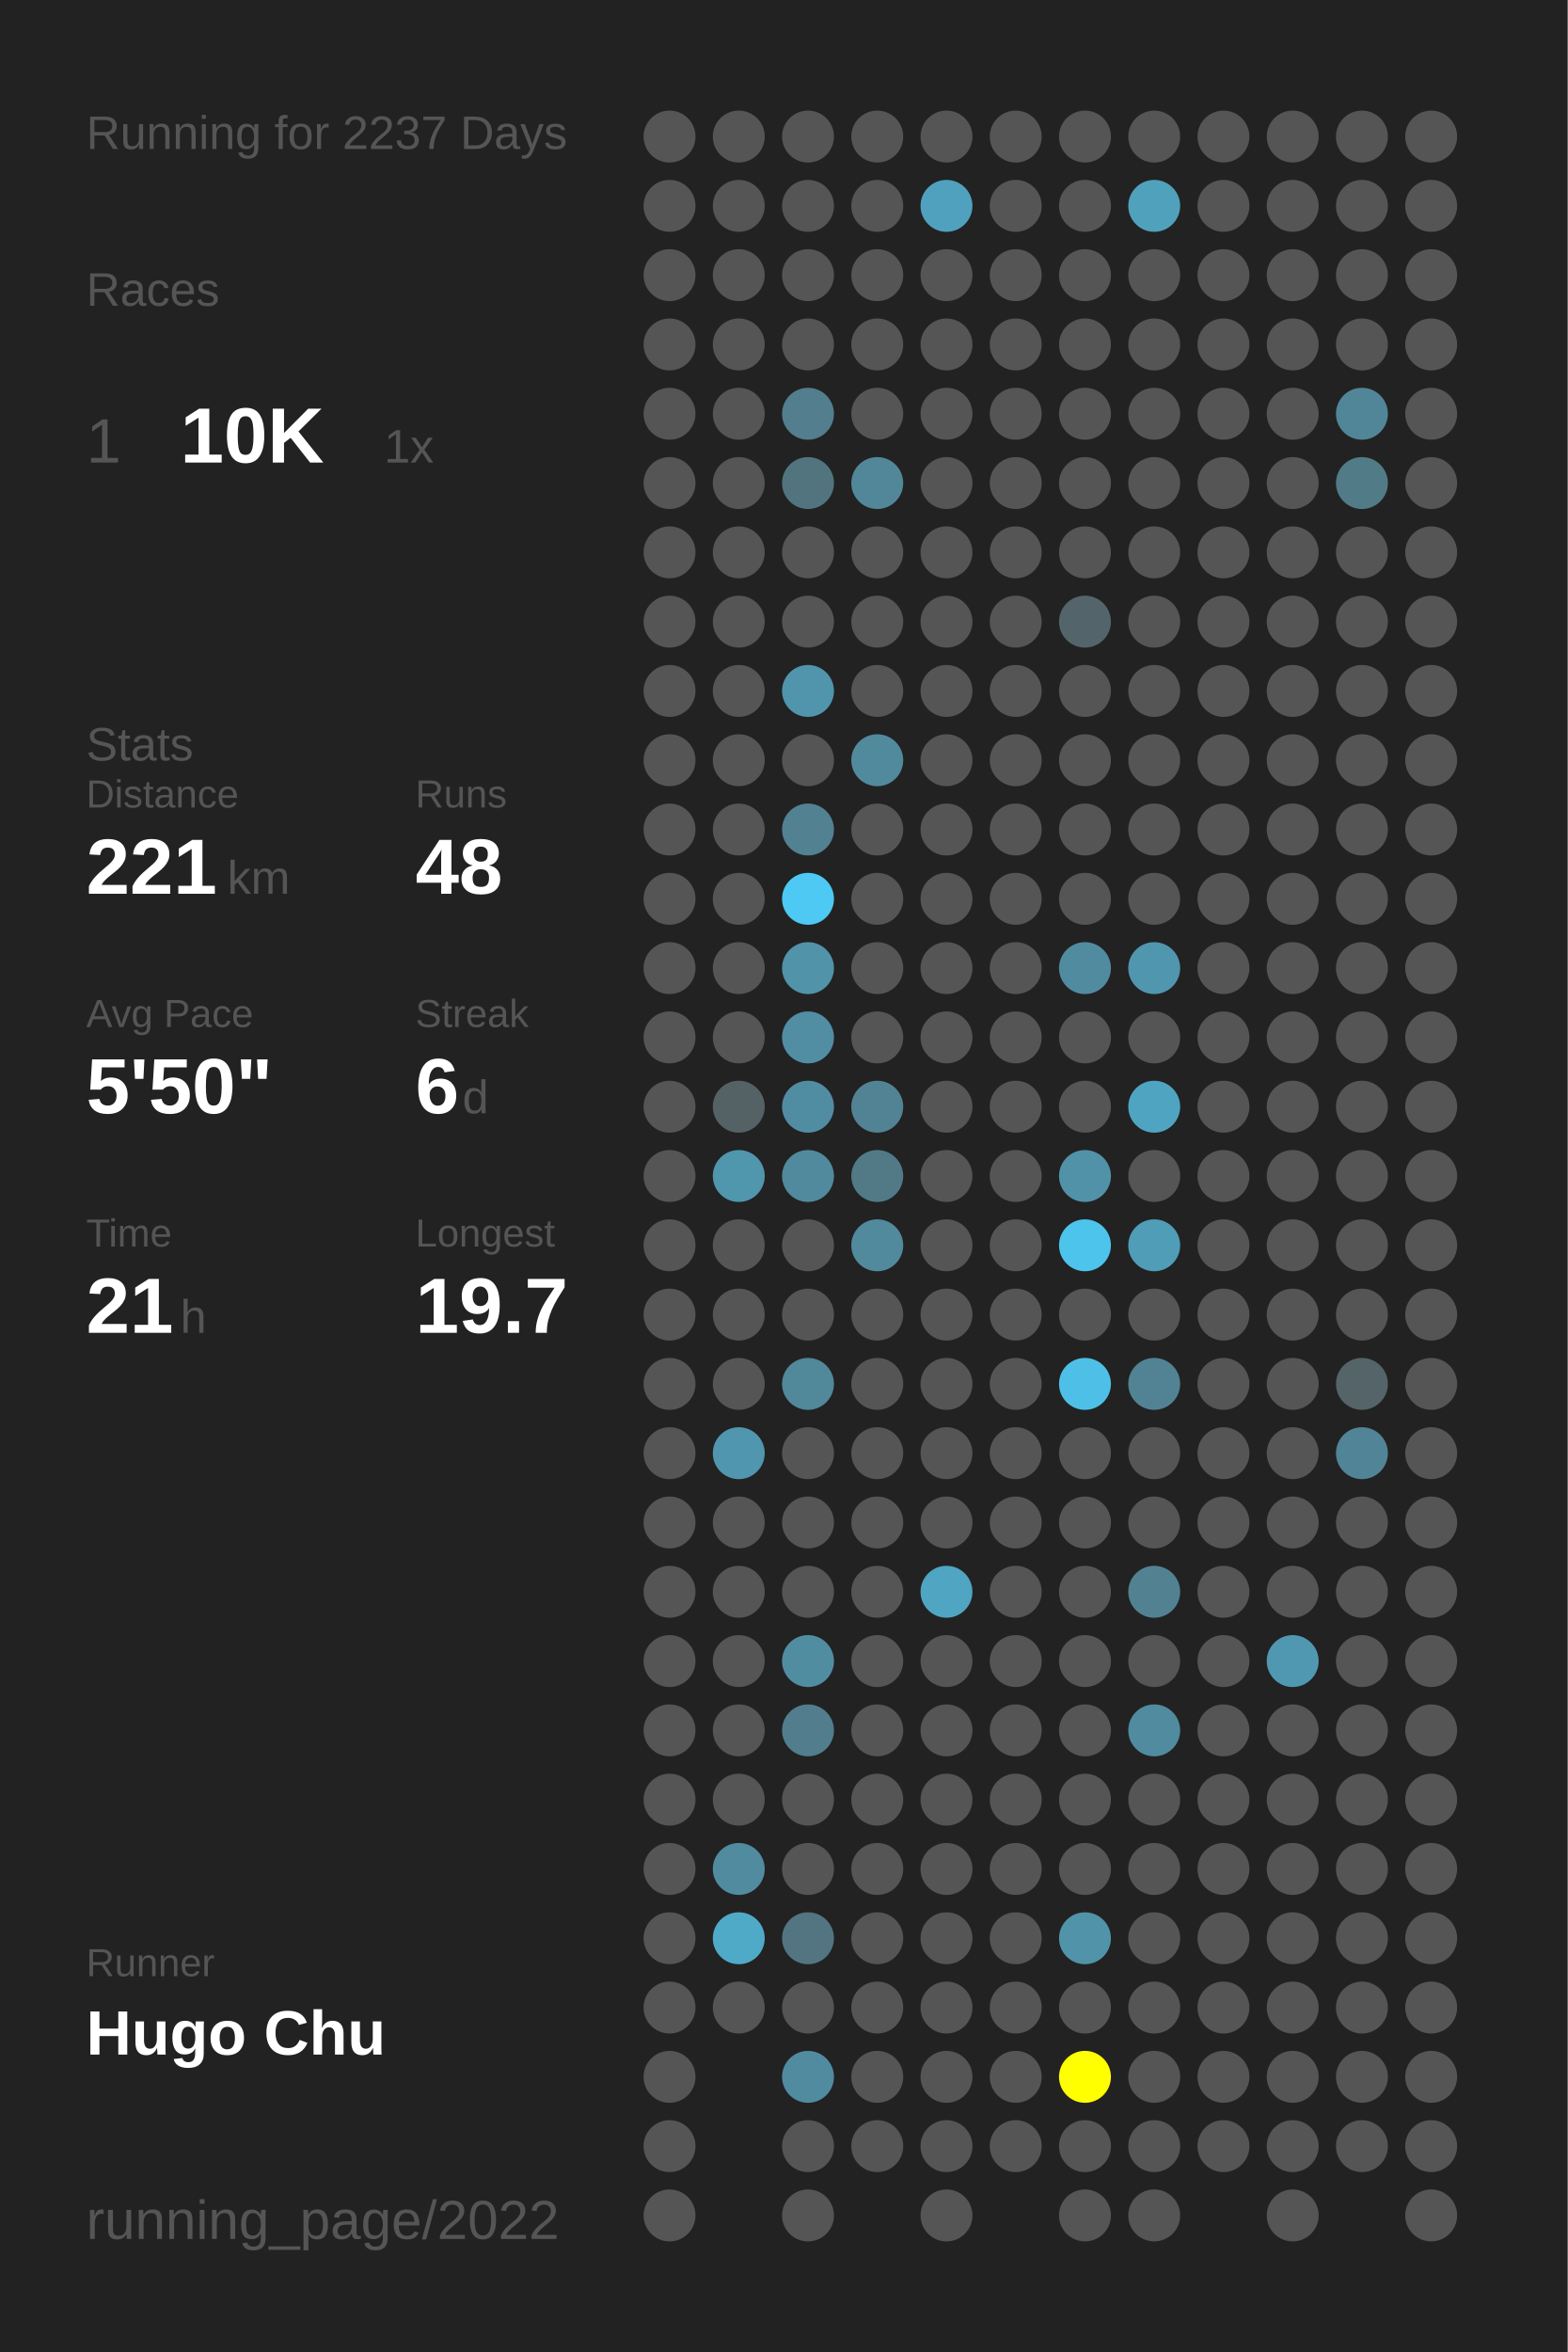
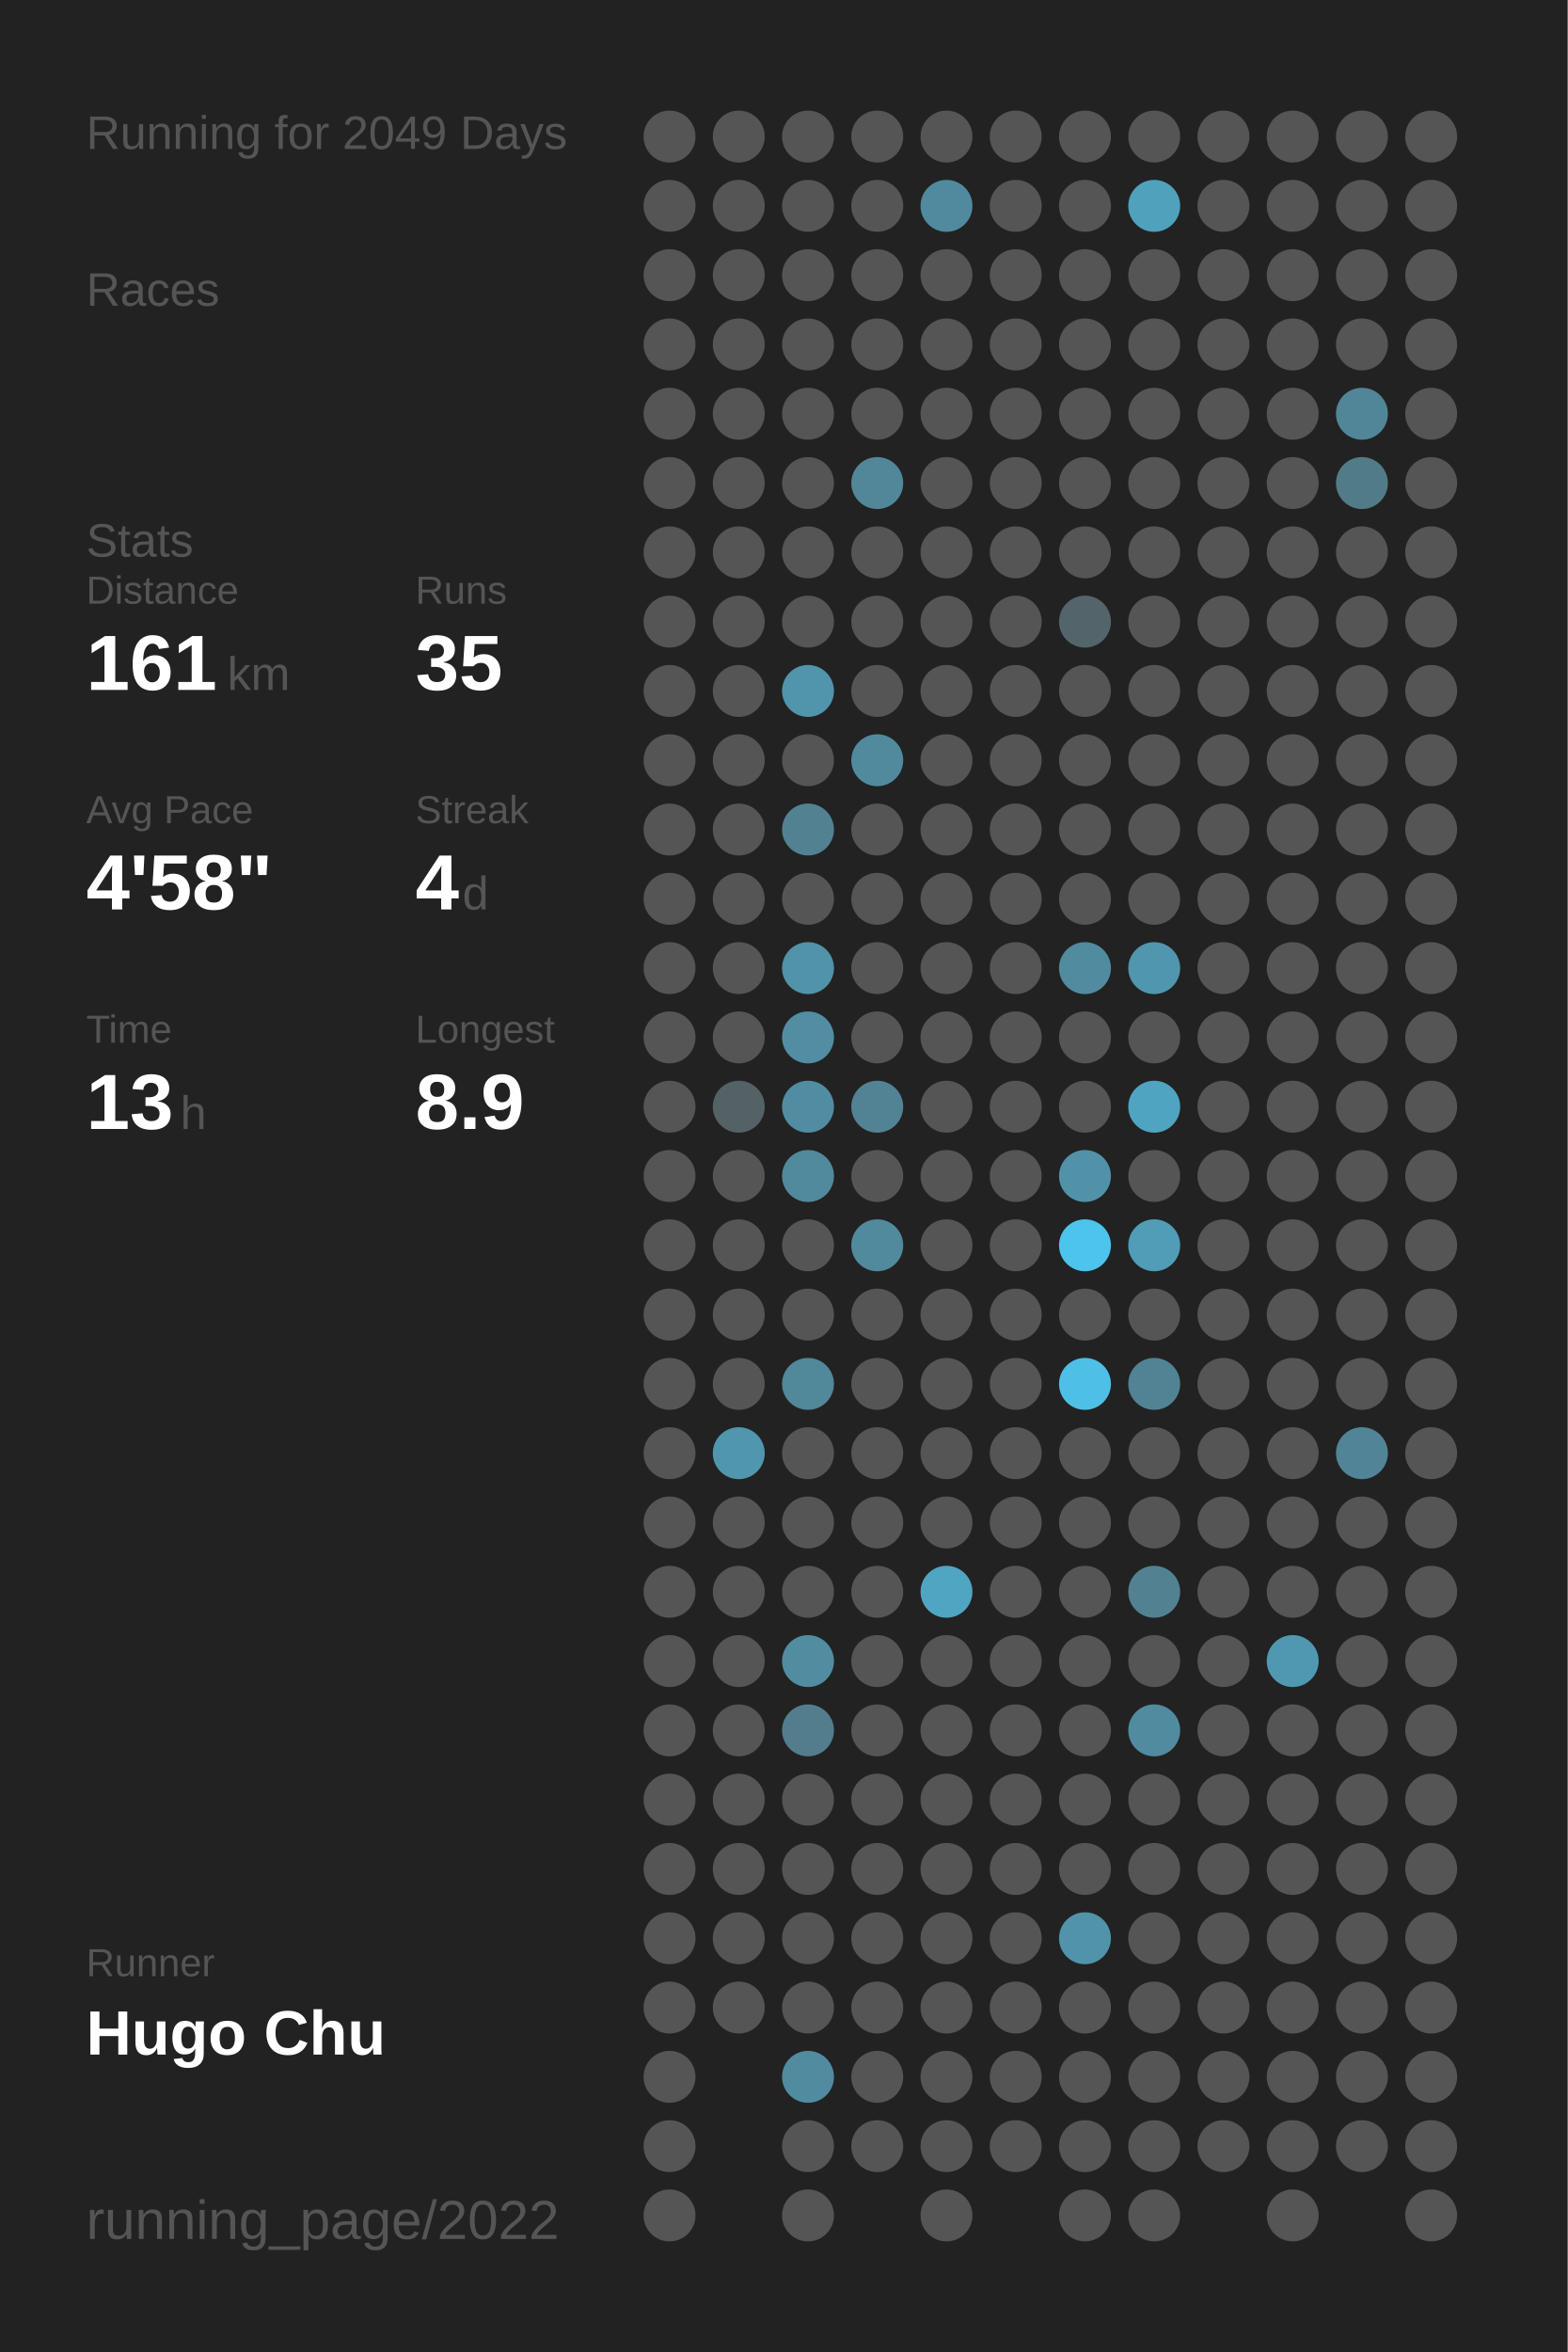
<svg xmlns="http://www.w3.org/2000/svg" baseProfile="full" height="300mm" version="1.1" viewBox="0,0,200,300" width="200mm">
  <defs />
  <rect fill="#222222" height="300" width="200" x="0" y="0" />
-   <text fill="#555555" style="font-size:6px; font-family:Arial;" x="11" y="19">Running for 2237 Days</text>
+   <text fill="#555555" style="font-size:6px; font-family:Arial;" x="11" y="19">Running for 2049 Days</text>
  <text fill="#555555" style="font-size:6px; font-family:Arial;" x="11" y="39">Races</text>
-   <text fill="#555555" style="font-size:8px; font-family:Arial;" x="11" y="59">1</text>
-   <text fill="#FFFFFF" style="font-size:10px; font-family:Arial; font-weight:bold;" x="23" y="59">10K</text>
-   <text fill="#555555" style="font-size:6px; font-family:Arial;" x="49" y="59">1x</text>
-   <text fill="#555555" style="font-size:6px; font-family:Arial;" x="11" y="97">Stats</text>
-   <text fill="#555555" style="font-size:5px; font-family:Arial;" x="11" y="103">Distance</text>
-   <text fill="#FFFFFF" style="font-size:10px; font-family:Arial; font-weight:bold;" x="11" y="114">221</text>
-   <text fill="#555555" style="font-size:6px; font-family:Arial;" x="29" y="114">km</text>
-   <text fill="#555555" style="font-size:5px; font-family:Arial;" x="53" y="103">Runs</text>
-   <text fill="#FFFFFF" style="font-size:10px; font-family:Arial; font-weight:bold;" x="53" y="114">48</text>
-   <text fill="#555555" style="font-size:5px; font-family:Arial;" x="11" y="131">Avg Pace</text>
-   <text fill="#FFFFFF" style="font-size:10px; font-family:Arial; font-weight:bold;" x="11" y="142">5'50"</text>
-   <text fill="#555555" style="font-size:5px; font-family:Arial;" x="53" y="131">Streak</text>
-   <text fill="#FFFFFF" style="font-size:10px; font-family:Arial; font-weight:bold;" x="53" y="142">6</text>
-   <text fill="#555555" style="font-size:6px; font-family:Arial;" x="59" y="142">d</text>
-   <text fill="#555555" style="font-size:5px; font-family:Arial;" x="11" y="159">Time</text>
-   <text fill="#FFFFFF" style="font-size:10px; font-family:Arial; font-weight:bold;" x="11" y="170">21</text>
-   <text fill="#555555" style="font-size:6px; font-family:Arial;" x="23" y="170">h</text>
-   <text fill="#555555" style="font-size:5px; font-family:Arial;" x="53" y="159">Longest</text>
-   <text fill="#FFFFFF" style="font-size:10px; font-family:Arial; font-weight:bold;" x="53" y="170">19.7</text>
+   <text fill="#555555" style="font-size:6px; font-family:Arial;" x="11" y="71">Stats</text>
+   <text fill="#555555" style="font-size:5px; font-family:Arial;" x="11" y="77">Distance</text>
+   <text fill="#FFFFFF" style="font-size:10px; font-family:Arial; font-weight:bold;" x="11" y="88">161</text>
+   <text fill="#555555" style="font-size:6px; font-family:Arial;" x="29" y="88">km</text>
+   <text fill="#555555" style="font-size:5px; font-family:Arial;" x="53" y="77">Runs</text>
+   <text fill="#FFFFFF" style="font-size:10px; font-family:Arial; font-weight:bold;" x="53" y="88">35</text>
+   <text fill="#555555" style="font-size:5px; font-family:Arial;" x="11" y="105">Avg Pace</text>
+   <text fill="#FFFFFF" style="font-size:10px; font-family:Arial; font-weight:bold;" x="11" y="116">4'58"</text>
+   <text fill="#555555" style="font-size:5px; font-family:Arial;" x="53" y="105">Streak</text>
+   <text fill="#FFFFFF" style="font-size:10px; font-family:Arial; font-weight:bold;" x="53" y="116">4</text>
+   <text fill="#555555" style="font-size:6px; font-family:Arial;" x="59" y="116">d</text>
+   <text fill="#555555" style="font-size:5px; font-family:Arial;" x="11" y="133">Time</text>
+   <text fill="#FFFFFF" style="font-size:10px; font-family:Arial; font-weight:bold;" x="11" y="144">13</text>
+   <text fill="#555555" style="font-size:6px; font-family:Arial;" x="23" y="144">h</text>
+   <text fill="#555555" style="font-size:5px; font-family:Arial;" x="53" y="133">Longest</text>
+   <text fill="#FFFFFF" style="font-size:10px; font-family:Arial; font-weight:bold;" x="53" y="144">8.9</text>
  <text fill="#555555" style="font-size:5px; font-family:Arial;" x="11" y="252.065">Runner</text>
  <text fill="#FFFFFF" style="font-size:8px; font-family:Arial; font-weight:bold;" x="11" y="262.065">Hugo Chu</text>
  <text fill="#555555" style="font-size:7px; font-family:Arial;" x="11" y="285.581">running_page/2022</text>
  <circle cx="85.417" cy="17.419" fill="#555555" r="3.312" />
  <circle cx="85.417" cy="26.258" fill="#555555" r="3.312" />
  <circle cx="85.417" cy="35.097" fill="#555555" r="3.312" />
  <circle cx="85.417" cy="43.935" fill="#555555" r="3.312" />
  <circle cx="85.417" cy="52.774" fill="#555555" r="3.312" />
  <circle cx="85.417" cy="61.613" fill="#555555" r="3.312" />
  <circle cx="85.417" cy="70.452" fill="#555555" r="3.312" />
  <circle cx="85.417" cy="79.29" fill="#555555" r="3.312" />
  <circle cx="85.417" cy="88.129" fill="#555555" r="3.312" />
  <circle cx="85.417" cy="96.968" fill="#555555" r="3.312" />
  <circle cx="85.417" cy="105.806" fill="#555555" r="3.312" />
  <circle cx="85.417" cy="114.645" fill="#555555" r="3.312" />
  <circle cx="85.417" cy="123.484" fill="#555555" r="3.312" />
  <circle cx="85.417" cy="132.323" fill="#555555" r="3.312" />
  <circle cx="85.417" cy="141.161" fill="#555555" r="3.312" />
  <circle cx="85.417" cy="150" fill="#555555" r="3.312" />
  <circle cx="85.417" cy="158.839" fill="#555555" r="3.312" />
  <circle cx="85.417" cy="167.677" fill="#555555" r="3.312" />
  <circle cx="85.417" cy="176.516" fill="#555555" r="3.312" />
  <circle cx="85.417" cy="185.355" fill="#555555" r="3.312" />
  <circle cx="85.417" cy="194.194" fill="#555555" r="3.312" />
  <circle cx="85.417" cy="203.032" fill="#555555" r="3.312" />
  <circle cx="85.417" cy="211.871" fill="#555555" r="3.312" />
  <circle cx="85.417" cy="220.71" fill="#555555" r="3.312" />
  <circle cx="85.417" cy="229.548" fill="#555555" r="3.312" />
  <circle cx="85.417" cy="238.387" fill="#555555" r="3.312" />
  <circle cx="85.417" cy="247.226" fill="#555555" r="3.312" />
  <circle cx="85.417" cy="256.065" fill="#555555" r="3.312" />
  <circle cx="85.417" cy="264.903" fill="#555555" r="3.312" />
  <circle cx="85.417" cy="273.742" fill="#555555" r="3.312" />
  <circle cx="85.417" cy="282.581" fill="#555555" r="3.312" />
  <circle cx="94.25" cy="17.419" fill="#555555" r="3.312" />
  <circle cx="94.25" cy="26.258" fill="#555555" r="3.312" />
  <circle cx="94.25" cy="35.097" fill="#555555" r="3.312" />
  <circle cx="94.25" cy="43.935" fill="#555555" r="3.312" />
  <circle cx="94.25" cy="52.774" fill="#555555" r="3.312" />
  <circle cx="94.25" cy="61.613" fill="#555555" r="3.312" />
  <circle cx="94.25" cy="70.452" fill="#555555" r="3.312" />
  <circle cx="94.25" cy="79.29" fill="#555555" r="3.312" />
  <circle cx="94.25" cy="88.129" fill="#555555" r="3.312" />
  <circle cx="94.25" cy="96.968" fill="#555555" r="3.312" />
  <circle cx="94.25" cy="105.806" fill="#555555" r="3.312" />
  <circle cx="94.25" cy="114.645" fill="#555555" r="3.312" />
  <circle cx="94.25" cy="123.484" fill="#555555" r="3.312" />
  <circle cx="94.25" cy="132.323" fill="#555555" r="3.312" />
  <circle cx="94.25" cy="141.161" fill="#546266" r="3.312" />
-   <circle cx="94.25" cy="150" fill="#5096ad" r="3.312" />
+   <circle cx="94.25" cy="150" fill="#555555" r="3.312" />
  <circle cx="94.25" cy="158.839" fill="#555555" r="3.312" />
  <circle cx="94.25" cy="167.677" fill="#555555" r="3.312" />
  <circle cx="94.25" cy="176.516" fill="#555555" r="3.312" />
  <circle cx="94.25" cy="185.355" fill="#5096ae" r="3.312" />
  <circle cx="94.25" cy="194.194" fill="#555555" r="3.312" />
  <circle cx="94.25" cy="203.032" fill="#555555" r="3.312" />
  <circle cx="94.25" cy="211.871" fill="#555555" r="3.312" />
  <circle cx="94.25" cy="220.71" fill="#555555" r="3.312" />
  <circle cx="94.25" cy="229.548" fill="#555555" r="3.312" />
-   <circle cx="94.25" cy="238.387" fill="#518b9f" r="3.312" />
-   <circle cx="94.25" cy="247.226" fill="#4faac8" r="3.312" />
+   <circle cx="94.25" cy="238.387" fill="#555555" r="3.312" />
+   <circle cx="94.25" cy="247.226" fill="#555555" r="3.312" />
  <circle cx="94.25" cy="256.065" fill="#555555" r="3.312" />
  <circle cx="103.083" cy="17.419" fill="#555555" r="3.312" />
  <circle cx="103.083" cy="26.258" fill="#555555" r="3.312" />
  <circle cx="103.083" cy="35.097" fill="#555555" r="3.312" />
  <circle cx="103.083" cy="43.935" fill="#555555" r="3.312" />
-   <circle cx="103.083" cy="52.774" fill="#527e8d" r="3.312" />
-   <circle cx="103.083" cy="61.613" fill="#52747f" r="3.312" />
+   <circle cx="103.083" cy="52.774" fill="#555555" r="3.312" />
+   <circle cx="103.083" cy="61.613" fill="#555555" r="3.312" />
  <circle cx="103.083" cy="70.452" fill="#555555" r="3.312" />
  <circle cx="103.083" cy="79.29" fill="#555555" r="3.312" />
  <circle cx="103.083" cy="88.129" fill="#5095ac" r="3.312" />
  <circle cx="103.083" cy="96.968" fill="#555555" r="3.312" />
  <circle cx="103.083" cy="105.806" fill="#528191" r="3.312" />
-   <circle cx="103.083" cy="114.645" fill="#4dc9f3" r="3.312" />
+   <circle cx="103.083" cy="114.645" fill="#555555" r="3.312" />
  <circle cx="103.083" cy="123.484" fill="#5193a9" r="3.312" />
  <circle cx="103.083" cy="132.323" fill="#518ea3" r="3.312" />
  <circle cx="103.083" cy="141.161" fill="#518da2" r="3.312" />
  <circle cx="103.083" cy="150" fill="#518a9d" r="3.312" />
  <circle cx="103.083" cy="158.839" fill="#555555" r="3.312" />
  <circle cx="103.083" cy="167.677" fill="#555555" r="3.312" />
  <circle cx="103.083" cy="176.516" fill="#51889a" r="3.312" />
  <circle cx="103.083" cy="185.355" fill="#555555" r="3.312" />
  <circle cx="103.083" cy="194.194" fill="#555555" r="3.312" />
  <circle cx="103.083" cy="203.032" fill="#555555" r="3.312" />
  <circle cx="103.083" cy="211.871" fill="#518da1" r="3.312" />
  <circle cx="103.083" cy="220.71" fill="#527d8c" r="3.312" />
  <circle cx="103.083" cy="229.548" fill="#555555" r="3.312" />
  <circle cx="103.083" cy="238.387" fill="#555555" r="3.312" />
-   <circle cx="103.083" cy="247.226" fill="#527581" r="3.312" />
+   <circle cx="103.083" cy="247.226" fill="#555555" r="3.312" />
  <circle cx="103.083" cy="256.065" fill="#555555" r="3.312" />
  <circle cx="103.083" cy="264.903" fill="#518b9f" r="3.312" />
  <circle cx="103.083" cy="273.742" fill="#555555" r="3.312" />
  <circle cx="103.083" cy="282.581" fill="#555555" r="3.312" />
  <circle cx="111.917" cy="17.419" fill="#555555" r="3.312" />
  <circle cx="111.917" cy="26.258" fill="#555555" r="3.312" />
  <circle cx="111.917" cy="35.097" fill="#555555" r="3.312" />
  <circle cx="111.917" cy="43.935" fill="#555555" r="3.312" />
  <circle cx="111.917" cy="52.774" fill="#555555" r="3.312" />
  <circle cx="111.917" cy="61.613" fill="#518799" r="3.312" />
  <circle cx="111.917" cy="70.452" fill="#555555" r="3.312" />
  <circle cx="111.917" cy="79.29" fill="#555555" r="3.312" />
  <circle cx="111.917" cy="88.129" fill="#555555" r="3.312" />
  <circle cx="111.917" cy="96.968" fill="#518a9d" r="3.312" />
  <circle cx="111.917" cy="105.806" fill="#555555" r="3.312" />
  <circle cx="111.917" cy="114.645" fill="#555555" r="3.312" />
  <circle cx="111.917" cy="123.484" fill="#555555" r="3.312" />
  <circle cx="111.917" cy="132.323" fill="#555555" r="3.312" />
  <circle cx="111.917" cy="141.161" fill="#528394" r="3.312" />
-   <circle cx="111.917" cy="150" fill="#527986" r="3.312" />
+   <circle cx="111.917" cy="150" fill="#555555" r="3.312" />
  <circle cx="111.917" cy="158.839" fill="#518a9d" r="3.312" />
  <circle cx="111.917" cy="167.677" fill="#555555" r="3.312" />
  <circle cx="111.917" cy="176.516" fill="#555555" r="3.312" />
  <circle cx="111.917" cy="185.355" fill="#555555" r="3.312" />
  <circle cx="111.917" cy="194.194" fill="#555555" r="3.312" />
  <circle cx="111.917" cy="203.032" fill="#555555" r="3.312" />
  <circle cx="111.917" cy="211.871" fill="#555555" r="3.312" />
  <circle cx="111.917" cy="220.71" fill="#555555" r="3.312" />
  <circle cx="111.917" cy="229.548" fill="#555555" r="3.312" />
  <circle cx="111.917" cy="238.387" fill="#555555" r="3.312" />
  <circle cx="111.917" cy="247.226" fill="#555555" r="3.312" />
  <circle cx="111.917" cy="256.065" fill="#555555" r="3.312" />
  <circle cx="111.917" cy="264.903" fill="#555555" r="3.312" />
  <circle cx="111.917" cy="273.742" fill="#555555" r="3.312" />
  <circle cx="120.75" cy="17.419" fill="#555555" r="3.312" />
-   <circle cx="120.75" cy="26.258" fill="#50a1bd" r="3.312" />
+   <circle cx="120.75" cy="26.258" fill="#518a9e" r="3.312" />
  <circle cx="120.75" cy="35.097" fill="#555555" r="3.312" />
  <circle cx="120.75" cy="43.935" fill="#555555" r="3.312" />
  <circle cx="120.75" cy="52.774" fill="#555555" r="3.312" />
  <circle cx="120.75" cy="61.613" fill="#555555" r="3.312" />
  <circle cx="120.75" cy="70.452" fill="#555555" r="3.312" />
  <circle cx="120.75" cy="79.29" fill="#555555" r="3.312" />
  <circle cx="120.75" cy="88.129" fill="#555555" r="3.312" />
  <circle cx="120.75" cy="96.968" fill="#555555" r="3.312" />
  <circle cx="120.75" cy="105.806" fill="#555555" r="3.312" />
  <circle cx="120.75" cy="114.645" fill="#555555" r="3.312" />
  <circle cx="120.75" cy="123.484" fill="#555555" r="3.312" />
  <circle cx="120.75" cy="132.323" fill="#555555" r="3.312" />
  <circle cx="120.75" cy="141.161" fill="#555555" r="3.312" />
  <circle cx="120.75" cy="150" fill="#555555" r="3.312" />
  <circle cx="120.75" cy="158.839" fill="#555555" r="3.312" />
  <circle cx="120.75" cy="167.677" fill="#555555" r="3.312" />
  <circle cx="120.75" cy="176.516" fill="#555555" r="3.312" />
  <circle cx="120.75" cy="185.355" fill="#555555" r="3.312" />
  <circle cx="120.75" cy="194.194" fill="#555555" r="3.312" />
  <circle cx="120.75" cy="203.032" fill="#4fa5c2" r="3.312" />
  <circle cx="120.75" cy="211.871" fill="#555555" r="3.312" />
  <circle cx="120.75" cy="220.71" fill="#555555" r="3.312" />
  <circle cx="120.75" cy="229.548" fill="#555555" r="3.312" />
  <circle cx="120.75" cy="238.387" fill="#555555" r="3.312" />
  <circle cx="120.75" cy="247.226" fill="#555555" r="3.312" />
  <circle cx="120.75" cy="256.065" fill="#555555" r="3.312" />
  <circle cx="120.75" cy="264.903" fill="#555555" r="3.312" />
  <circle cx="120.75" cy="273.742" fill="#555555" r="3.312" />
  <circle cx="120.75" cy="282.581" fill="#555555" r="3.312" />
  <circle cx="129.583" cy="17.419" fill="#555555" r="3.312" />
  <circle cx="129.583" cy="26.258" fill="#555555" r="3.312" />
  <circle cx="129.583" cy="35.097" fill="#555555" r="3.312" />
  <circle cx="129.583" cy="43.935" fill="#555555" r="3.312" />
  <circle cx="129.583" cy="52.774" fill="#555555" r="3.312" />
  <circle cx="129.583" cy="61.613" fill="#555555" r="3.312" />
  <circle cx="129.583" cy="70.452" fill="#555555" r="3.312" />
  <circle cx="129.583" cy="79.29" fill="#555555" r="3.312" />
  <circle cx="129.583" cy="88.129" fill="#555555" r="3.312" />
  <circle cx="129.583" cy="96.968" fill="#555555" r="3.312" />
  <circle cx="129.583" cy="105.806" fill="#555555" r="3.312" />
  <circle cx="129.583" cy="114.645" fill="#555555" r="3.312" />
  <circle cx="129.583" cy="123.484" fill="#555555" r="3.312" />
  <circle cx="129.583" cy="132.323" fill="#555555" r="3.312" />
  <circle cx="129.583" cy="141.161" fill="#555555" r="3.312" />
  <circle cx="129.583" cy="150" fill="#555555" r="3.312" />
  <circle cx="129.583" cy="158.839" fill="#555555" r="3.312" />
  <circle cx="129.583" cy="167.677" fill="#555555" r="3.312" />
  <circle cx="129.583" cy="176.516" fill="#555555" r="3.312" />
  <circle cx="129.583" cy="185.355" fill="#555555" r="3.312" />
  <circle cx="129.583" cy="194.194" fill="#555555" r="3.312" />
  <circle cx="129.583" cy="203.032" fill="#555555" r="3.312" />
  <circle cx="129.583" cy="211.871" fill="#555555" r="3.312" />
  <circle cx="129.583" cy="220.71" fill="#555555" r="3.312" />
  <circle cx="129.583" cy="229.548" fill="#555555" r="3.312" />
  <circle cx="129.583" cy="238.387" fill="#555555" r="3.312" />
  <circle cx="129.583" cy="247.226" fill="#555555" r="3.312" />
  <circle cx="129.583" cy="256.065" fill="#555555" r="3.312" />
  <circle cx="129.583" cy="264.903" fill="#555555" r="3.312" />
  <circle cx="129.583" cy="273.742" fill="#555555" r="3.312" />
  <circle cx="138.417" cy="17.419" fill="#555555" r="3.312" />
  <circle cx="138.417" cy="26.258" fill="#555555" r="3.312" />
  <circle cx="138.417" cy="35.097" fill="#555555" r="3.312" />
  <circle cx="138.417" cy="43.935" fill="#555555" r="3.312" />
  <circle cx="138.417" cy="52.774" fill="#555555" r="3.312" />
  <circle cx="138.417" cy="61.613" fill="#555555" r="3.312" />
  <circle cx="138.417" cy="70.452" fill="#555555" r="3.312" />
  <circle cx="138.417" cy="79.29" fill="#53656b" r="3.312" />
  <circle cx="138.417" cy="88.129" fill="#555555" r="3.312" />
  <circle cx="138.417" cy="96.968" fill="#555555" r="3.312" />
  <circle cx="138.417" cy="105.806" fill="#555555" r="3.312" />
  <circle cx="138.417" cy="114.645" fill="#555555" r="3.312" />
  <circle cx="138.417" cy="123.484" fill="#518b9f" r="3.312" />
  <circle cx="138.417" cy="132.323" fill="#555555" r="3.312" />
  <circle cx="138.417" cy="141.161" fill="#555555" r="3.312" />
  <circle cx="138.417" cy="150" fill="#5192a8" r="3.312" />
  <circle cx="138.417" cy="158.839" fill="#4dc4ec" r="3.312" />
  <circle cx="138.417" cy="167.677" fill="#555555" r="3.312" />
  <circle cx="138.417" cy="176.516" fill="#4ec0e7" r="3.312" />
  <circle cx="138.417" cy="185.355" fill="#555555" r="3.312" />
  <circle cx="138.417" cy="194.194" fill="#555555" r="3.312" />
  <circle cx="138.417" cy="203.032" fill="#555555" r="3.312" />
  <circle cx="138.417" cy="211.871" fill="#555555" r="3.312" />
  <circle cx="138.417" cy="220.71" fill="#555555" r="3.312" />
  <circle cx="138.417" cy="229.548" fill="#555555" r="3.312" />
  <circle cx="138.417" cy="238.387" fill="#555555" r="3.312" />
  <circle cx="138.417" cy="247.226" fill="#5193a9" r="3.312" />
  <circle cx="138.417" cy="256.065" fill="#555555" r="3.312" />
-   <circle cx="138.417" cy="264.903" fill="#FFFF00" r="3.312" />
+   <circle cx="138.417" cy="264.903" fill="#555555" r="3.312" />
  <circle cx="138.417" cy="273.742" fill="#555555" r="3.312" />
  <circle cx="138.417" cy="282.581" fill="#555555" r="3.312" />
  <circle cx="147.25" cy="17.419" fill="#555555" r="3.312" />
  <circle cx="147.25" cy="26.258" fill="#50a1bc" r="3.312" />
  <circle cx="147.25" cy="35.097" fill="#555555" r="3.312" />
  <circle cx="147.25" cy="43.935" fill="#555555" r="3.312" />
  <circle cx="147.25" cy="52.774" fill="#555555" r="3.312" />
  <circle cx="147.25" cy="61.613" fill="#555555" r="3.312" />
  <circle cx="147.25" cy="70.452" fill="#555555" r="3.312" />
  <circle cx="147.25" cy="79.29" fill="#555555" r="3.312" />
  <circle cx="147.25" cy="88.129" fill="#555555" r="3.312" />
  <circle cx="147.25" cy="96.968" fill="#555555" r="3.312" />
  <circle cx="147.25" cy="105.806" fill="#555555" r="3.312" />
  <circle cx="147.25" cy="114.645" fill="#555555" r="3.312" />
  <circle cx="147.25" cy="123.484" fill="#5096ae" r="3.312" />
  <circle cx="147.25" cy="132.323" fill="#555555" r="3.312" />
  <circle cx="147.25" cy="141.161" fill="#4fa5c1" r="3.312" />
  <circle cx="147.25" cy="150" fill="#555555" r="3.312" />
  <circle cx="147.25" cy="158.839" fill="#509db7" r="3.312" />
  <circle cx="147.25" cy="167.677" fill="#555555" r="3.312" />
  <circle cx="147.25" cy="176.516" fill="#528394" r="3.312" />
  <circle cx="147.25" cy="185.355" fill="#555555" r="3.312" />
  <circle cx="147.25" cy="194.194" fill="#555555" r="3.312" />
  <circle cx="147.25" cy="203.032" fill="#528292" r="3.312" />
  <circle cx="147.25" cy="211.871" fill="#555555" r="3.312" />
  <circle cx="147.25" cy="220.71" fill="#518b9f" r="3.312" />
  <circle cx="147.25" cy="229.548" fill="#555555" r="3.312" />
  <circle cx="147.25" cy="238.387" fill="#555555" r="3.312" />
  <circle cx="147.25" cy="247.226" fill="#555555" r="3.312" />
  <circle cx="147.25" cy="256.065" fill="#555555" r="3.312" />
  <circle cx="147.25" cy="264.903" fill="#555555" r="3.312" />
  <circle cx="147.25" cy="273.742" fill="#555555" r="3.312" />
  <circle cx="147.25" cy="282.581" fill="#555555" r="3.312" />
  <circle cx="156.083" cy="17.419" fill="#555555" r="3.312" />
  <circle cx="156.083" cy="26.258" fill="#555555" r="3.312" />
  <circle cx="156.083" cy="35.097" fill="#555555" r="3.312" />
  <circle cx="156.083" cy="43.935" fill="#555555" r="3.312" />
  <circle cx="156.083" cy="52.774" fill="#555555" r="3.312" />
  <circle cx="156.083" cy="61.613" fill="#555555" r="3.312" />
  <circle cx="156.083" cy="70.452" fill="#555555" r="3.312" />
  <circle cx="156.083" cy="79.29" fill="#555555" r="3.312" />
  <circle cx="156.083" cy="88.129" fill="#555555" r="3.312" />
  <circle cx="156.083" cy="96.968" fill="#555555" r="3.312" />
  <circle cx="156.083" cy="105.806" fill="#555555" r="3.312" />
  <circle cx="156.083" cy="114.645" fill="#555555" r="3.312" />
  <circle cx="156.083" cy="123.484" fill="#555555" r="3.312" />
  <circle cx="156.083" cy="132.323" fill="#555555" r="3.312" />
  <circle cx="156.083" cy="141.161" fill="#555555" r="3.312" />
  <circle cx="156.083" cy="150" fill="#555555" r="3.312" />
  <circle cx="156.083" cy="158.839" fill="#555555" r="3.312" />
  <circle cx="156.083" cy="167.677" fill="#555555" r="3.312" />
  <circle cx="156.083" cy="176.516" fill="#555555" r="3.312" />
  <circle cx="156.083" cy="185.355" fill="#555555" r="3.312" />
  <circle cx="156.083" cy="194.194" fill="#555555" r="3.312" />
  <circle cx="156.083" cy="203.032" fill="#555555" r="3.312" />
  <circle cx="156.083" cy="211.871" fill="#555555" r="3.312" />
  <circle cx="156.083" cy="220.71" fill="#555555" r="3.312" />
  <circle cx="156.083" cy="229.548" fill="#555555" r="3.312" />
  <circle cx="156.083" cy="238.387" fill="#555555" r="3.312" />
  <circle cx="156.083" cy="247.226" fill="#555555" r="3.312" />
  <circle cx="156.083" cy="256.065" fill="#555555" r="3.312" />
  <circle cx="156.083" cy="264.903" fill="#555555" r="3.312" />
  <circle cx="156.083" cy="273.742" fill="#555555" r="3.312" />
  <circle cx="164.917" cy="17.419" fill="#555555" r="3.312" />
  <circle cx="164.917" cy="26.258" fill="#555555" r="3.312" />
  <circle cx="164.917" cy="35.097" fill="#555555" r="3.312" />
  <circle cx="164.917" cy="43.935" fill="#555555" r="3.312" />
  <circle cx="164.917" cy="52.774" fill="#555555" r="3.312" />
  <circle cx="164.917" cy="61.613" fill="#555555" r="3.312" />
  <circle cx="164.917" cy="70.452" fill="#555555" r="3.312" />
  <circle cx="164.917" cy="79.29" fill="#555555" r="3.312" />
  <circle cx="164.917" cy="88.129" fill="#555555" r="3.312" />
  <circle cx="164.917" cy="96.968" fill="#555555" r="3.312" />
  <circle cx="164.917" cy="105.806" fill="#555555" r="3.312" />
  <circle cx="164.917" cy="114.645" fill="#555555" r="3.312" />
  <circle cx="164.917" cy="123.484" fill="#555555" r="3.312" />
  <circle cx="164.917" cy="132.323" fill="#555555" r="3.312" />
  <circle cx="164.917" cy="141.161" fill="#555555" r="3.312" />
  <circle cx="164.917" cy="150" fill="#555555" r="3.312" />
  <circle cx="164.917" cy="158.839" fill="#555555" r="3.312" />
  <circle cx="164.917" cy="167.677" fill="#555555" r="3.312" />
  <circle cx="164.917" cy="176.516" fill="#555555" r="3.312" />
  <circle cx="164.917" cy="185.355" fill="#555555" r="3.312" />
  <circle cx="164.917" cy="194.194" fill="#555555" r="3.312" />
  <circle cx="164.917" cy="203.032" fill="#555555" r="3.312" />
  <circle cx="164.917" cy="211.871" fill="#5098b1" r="3.312" />
  <circle cx="164.917" cy="220.71" fill="#555555" r="3.312" />
  <circle cx="164.917" cy="229.548" fill="#555555" r="3.312" />
  <circle cx="164.917" cy="238.387" fill="#555555" r="3.312" />
  <circle cx="164.917" cy="247.226" fill="#555555" r="3.312" />
  <circle cx="164.917" cy="256.065" fill="#555555" r="3.312" />
  <circle cx="164.917" cy="264.903" fill="#555555" r="3.312" />
  <circle cx="164.917" cy="273.742" fill="#555555" r="3.312" />
  <circle cx="164.917" cy="282.581" fill="#555555" r="3.312" />
  <circle cx="173.75" cy="17.419" fill="#555555" r="3.312" />
  <circle cx="173.75" cy="26.258" fill="#555555" r="3.312" />
  <circle cx="173.75" cy="35.097" fill="#555555" r="3.312" />
  <circle cx="173.75" cy="43.935" fill="#555555" r="3.312" />
  <circle cx="173.75" cy="52.774" fill="#518698" r="3.312" />
  <circle cx="173.75" cy="61.613" fill="#527b88" r="3.312" />
  <circle cx="173.75" cy="70.452" fill="#555555" r="3.312" />
  <circle cx="173.75" cy="79.29" fill="#555555" r="3.312" />
  <circle cx="173.75" cy="88.129" fill="#555555" r="3.312" />
  <circle cx="173.75" cy="96.968" fill="#555555" r="3.312" />
  <circle cx="173.75" cy="105.806" fill="#555555" r="3.312" />
  <circle cx="173.75" cy="114.645" fill="#555555" r="3.312" />
  <circle cx="173.75" cy="123.484" fill="#555555" r="3.312" />
  <circle cx="173.75" cy="132.323" fill="#555555" r="3.312" />
  <circle cx="173.75" cy="141.161" fill="#555555" r="3.312" />
  <circle cx="173.75" cy="150" fill="#555555" r="3.312" />
  <circle cx="173.75" cy="158.839" fill="#555555" r="3.312" />
  <circle cx="173.75" cy="167.677" fill="#555555" r="3.312" />
-   <circle cx="173.75" cy="176.516" fill="#546469" r="3.312" />
+   <circle cx="173.75" cy="176.516" fill="#555555" r="3.312" />
  <circle cx="173.75" cy="185.355" fill="#518496" r="3.312" />
  <circle cx="173.75" cy="194.194" fill="#555555" r="3.312" />
  <circle cx="173.75" cy="203.032" fill="#555555" r="3.312" />
  <circle cx="173.75" cy="211.871" fill="#555555" r="3.312" />
  <circle cx="173.75" cy="220.71" fill="#555555" r="3.312" />
  <circle cx="173.75" cy="229.548" fill="#555555" r="3.312" />
  <circle cx="173.75" cy="238.387" fill="#555555" r="3.312" />
  <circle cx="173.75" cy="247.226" fill="#555555" r="3.312" />
  <circle cx="173.75" cy="256.065" fill="#555555" r="3.312" />
  <circle cx="173.75" cy="264.903" fill="#555555" r="3.312" />
  <circle cx="173.75" cy="273.742" fill="#555555" r="3.312" />
  <circle cx="182.583" cy="17.419" fill="#555555" r="3.312" />
  <circle cx="182.583" cy="26.258" fill="#555555" r="3.312" />
  <circle cx="182.583" cy="35.097" fill="#555555" r="3.312" />
  <circle cx="182.583" cy="43.935" fill="#555555" r="3.312" />
  <circle cx="182.583" cy="52.774" fill="#555555" r="3.312" />
  <circle cx="182.583" cy="61.613" fill="#555555" r="3.312" />
  <circle cx="182.583" cy="70.452" fill="#555555" r="3.312" />
  <circle cx="182.583" cy="79.29" fill="#555555" r="3.312" />
  <circle cx="182.583" cy="88.129" fill="#555555" r="3.312" />
  <circle cx="182.583" cy="96.968" fill="#555555" r="3.312" />
  <circle cx="182.583" cy="105.806" fill="#555555" r="3.312" />
  <circle cx="182.583" cy="114.645" fill="#555555" r="3.312" />
  <circle cx="182.583" cy="123.484" fill="#555555" r="3.312" />
  <circle cx="182.583" cy="132.323" fill="#555555" r="3.312" />
  <circle cx="182.583" cy="141.161" fill="#555555" r="3.312" />
  <circle cx="182.583" cy="150" fill="#555555" r="3.312" />
  <circle cx="182.583" cy="158.839" fill="#555555" r="3.312" />
  <circle cx="182.583" cy="167.677" fill="#555555" r="3.312" />
  <circle cx="182.583" cy="176.516" fill="#555555" r="3.312" />
  <circle cx="182.583" cy="185.355" fill="#555555" r="3.312" />
  <circle cx="182.583" cy="194.194" fill="#555555" r="3.312" />
  <circle cx="182.583" cy="203.032" fill="#555555" r="3.312" />
  <circle cx="182.583" cy="211.871" fill="#555555" r="3.312" />
  <circle cx="182.583" cy="220.71" fill="#555555" r="3.312" />
  <circle cx="182.583" cy="229.548" fill="#555555" r="3.312" />
  <circle cx="182.583" cy="238.387" fill="#555555" r="3.312" />
  <circle cx="182.583" cy="247.226" fill="#555555" r="3.312" />
  <circle cx="182.583" cy="256.065" fill="#555555" r="3.312" />
  <circle cx="182.583" cy="264.903" fill="#555555" r="3.312" />
  <circle cx="182.583" cy="273.742" fill="#555555" r="3.312" />
  <circle cx="182.583" cy="282.581" fill="#555555" r="3.312" />
</svg>
